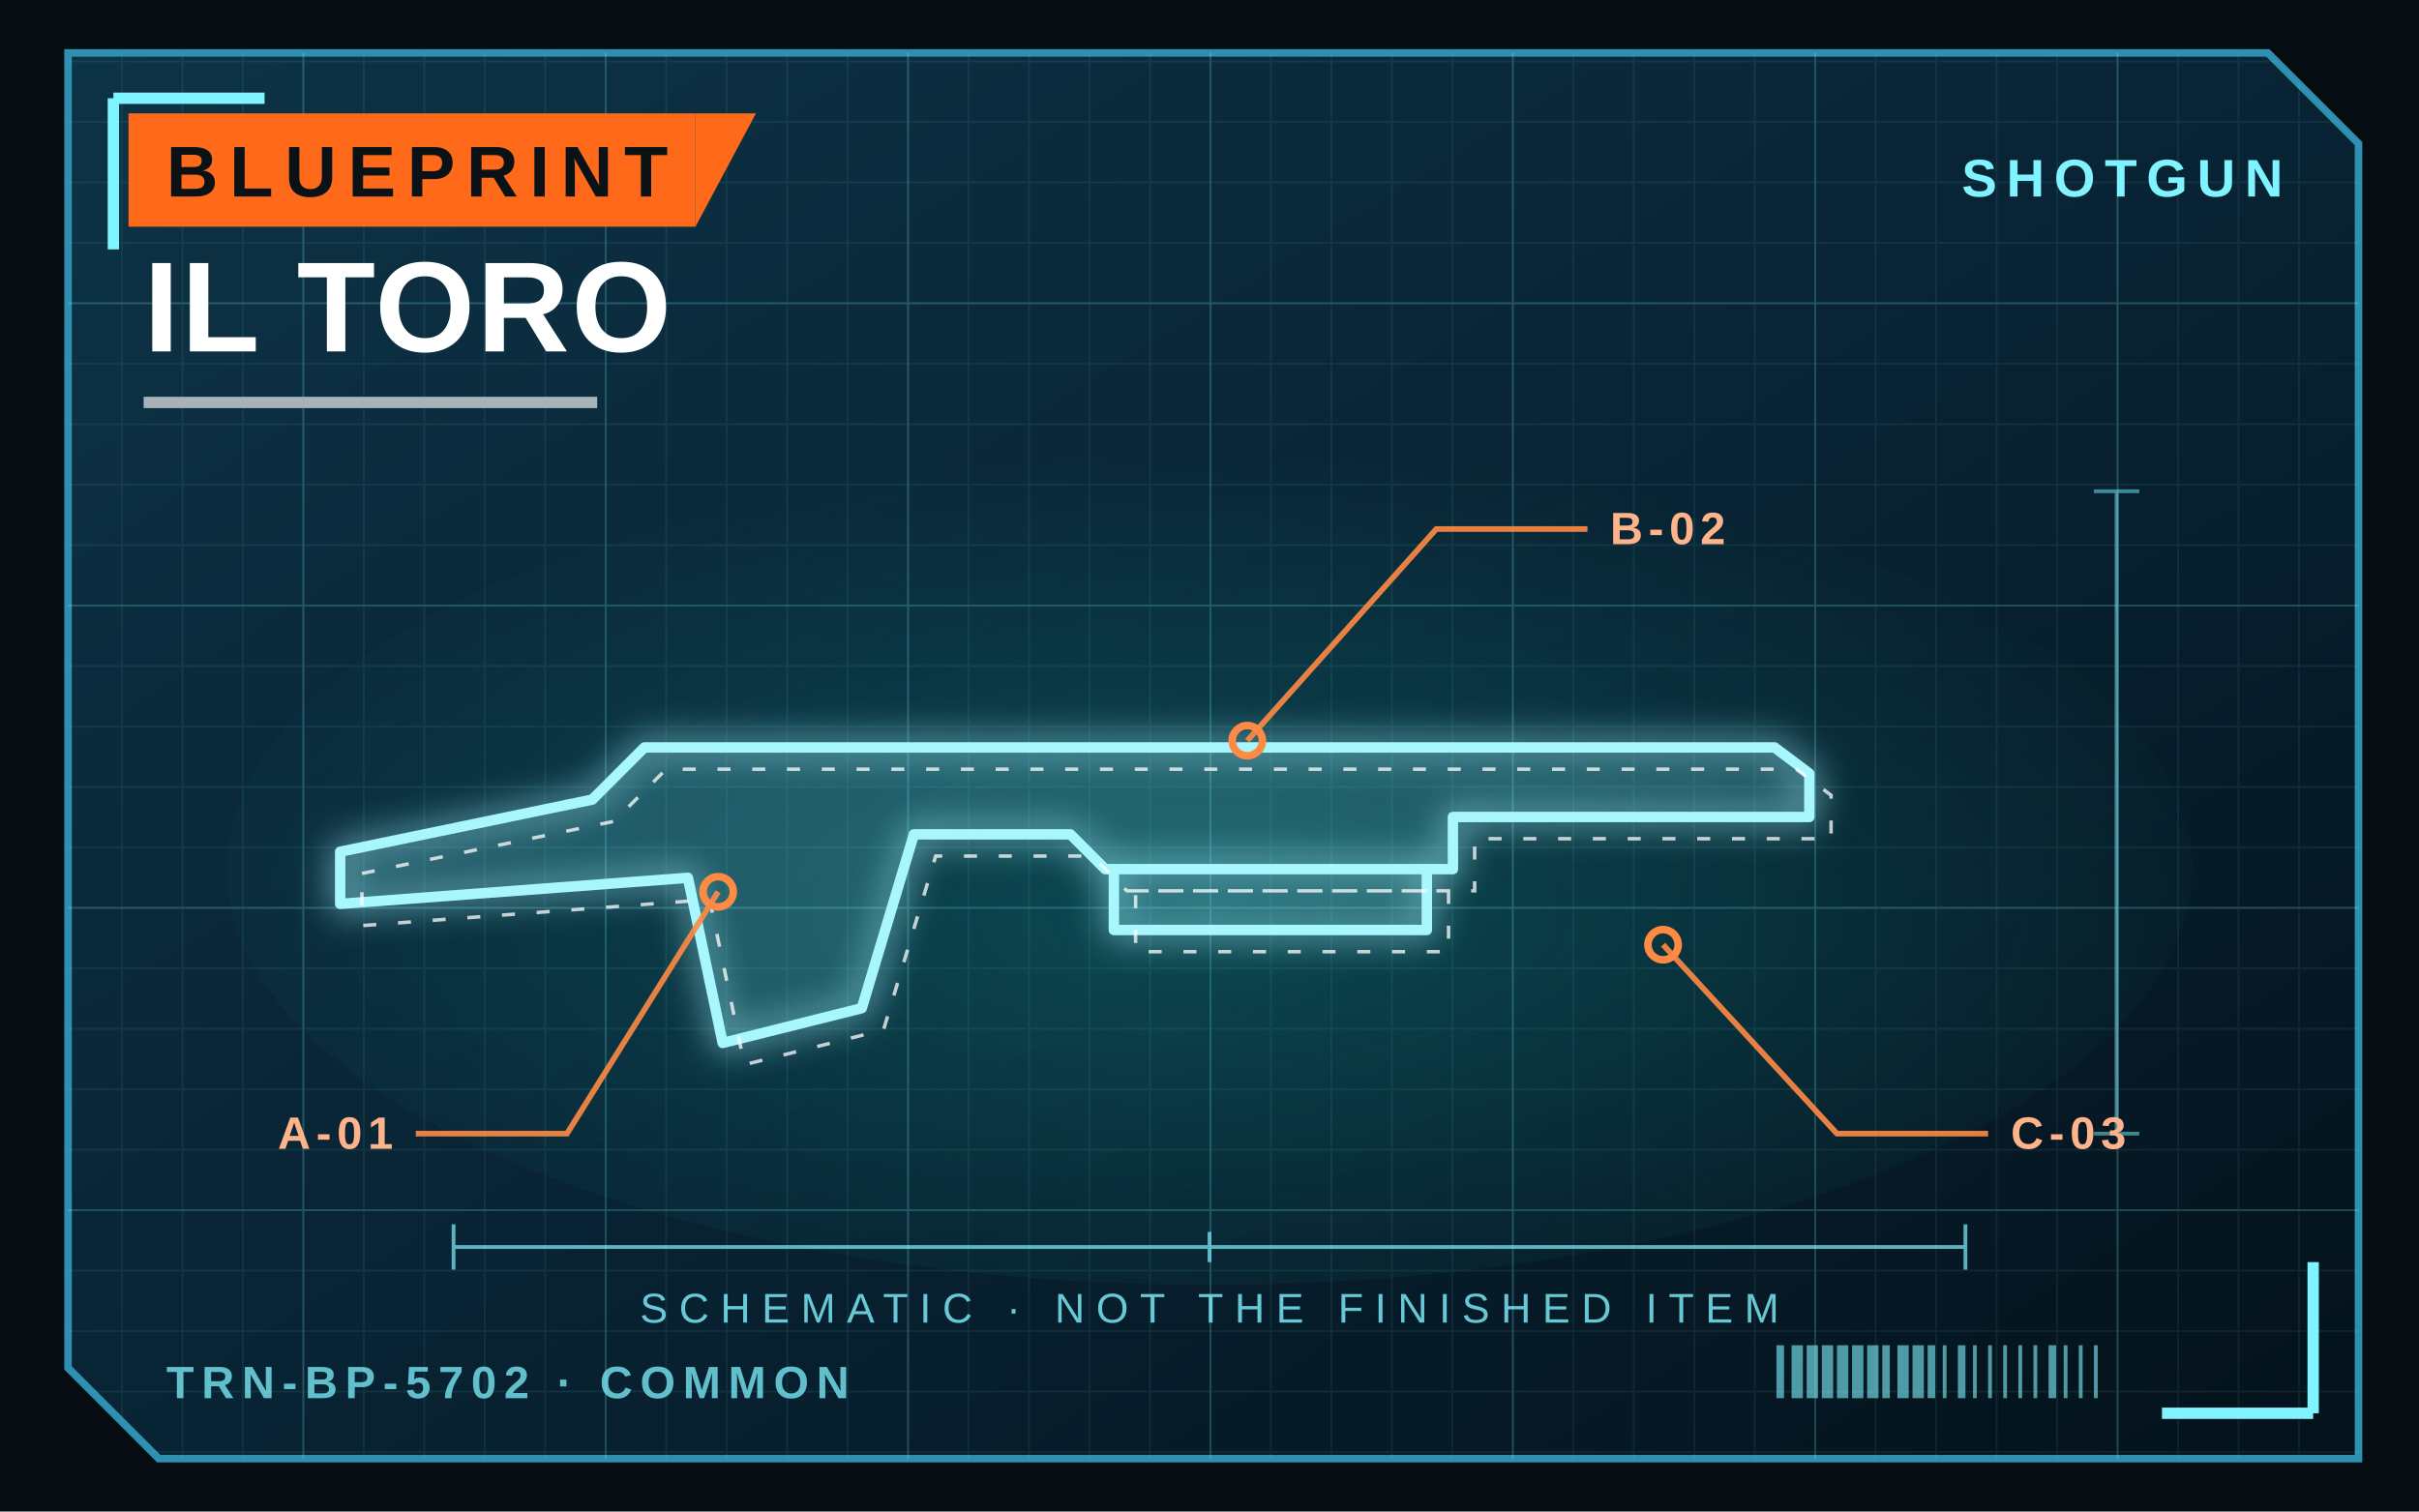
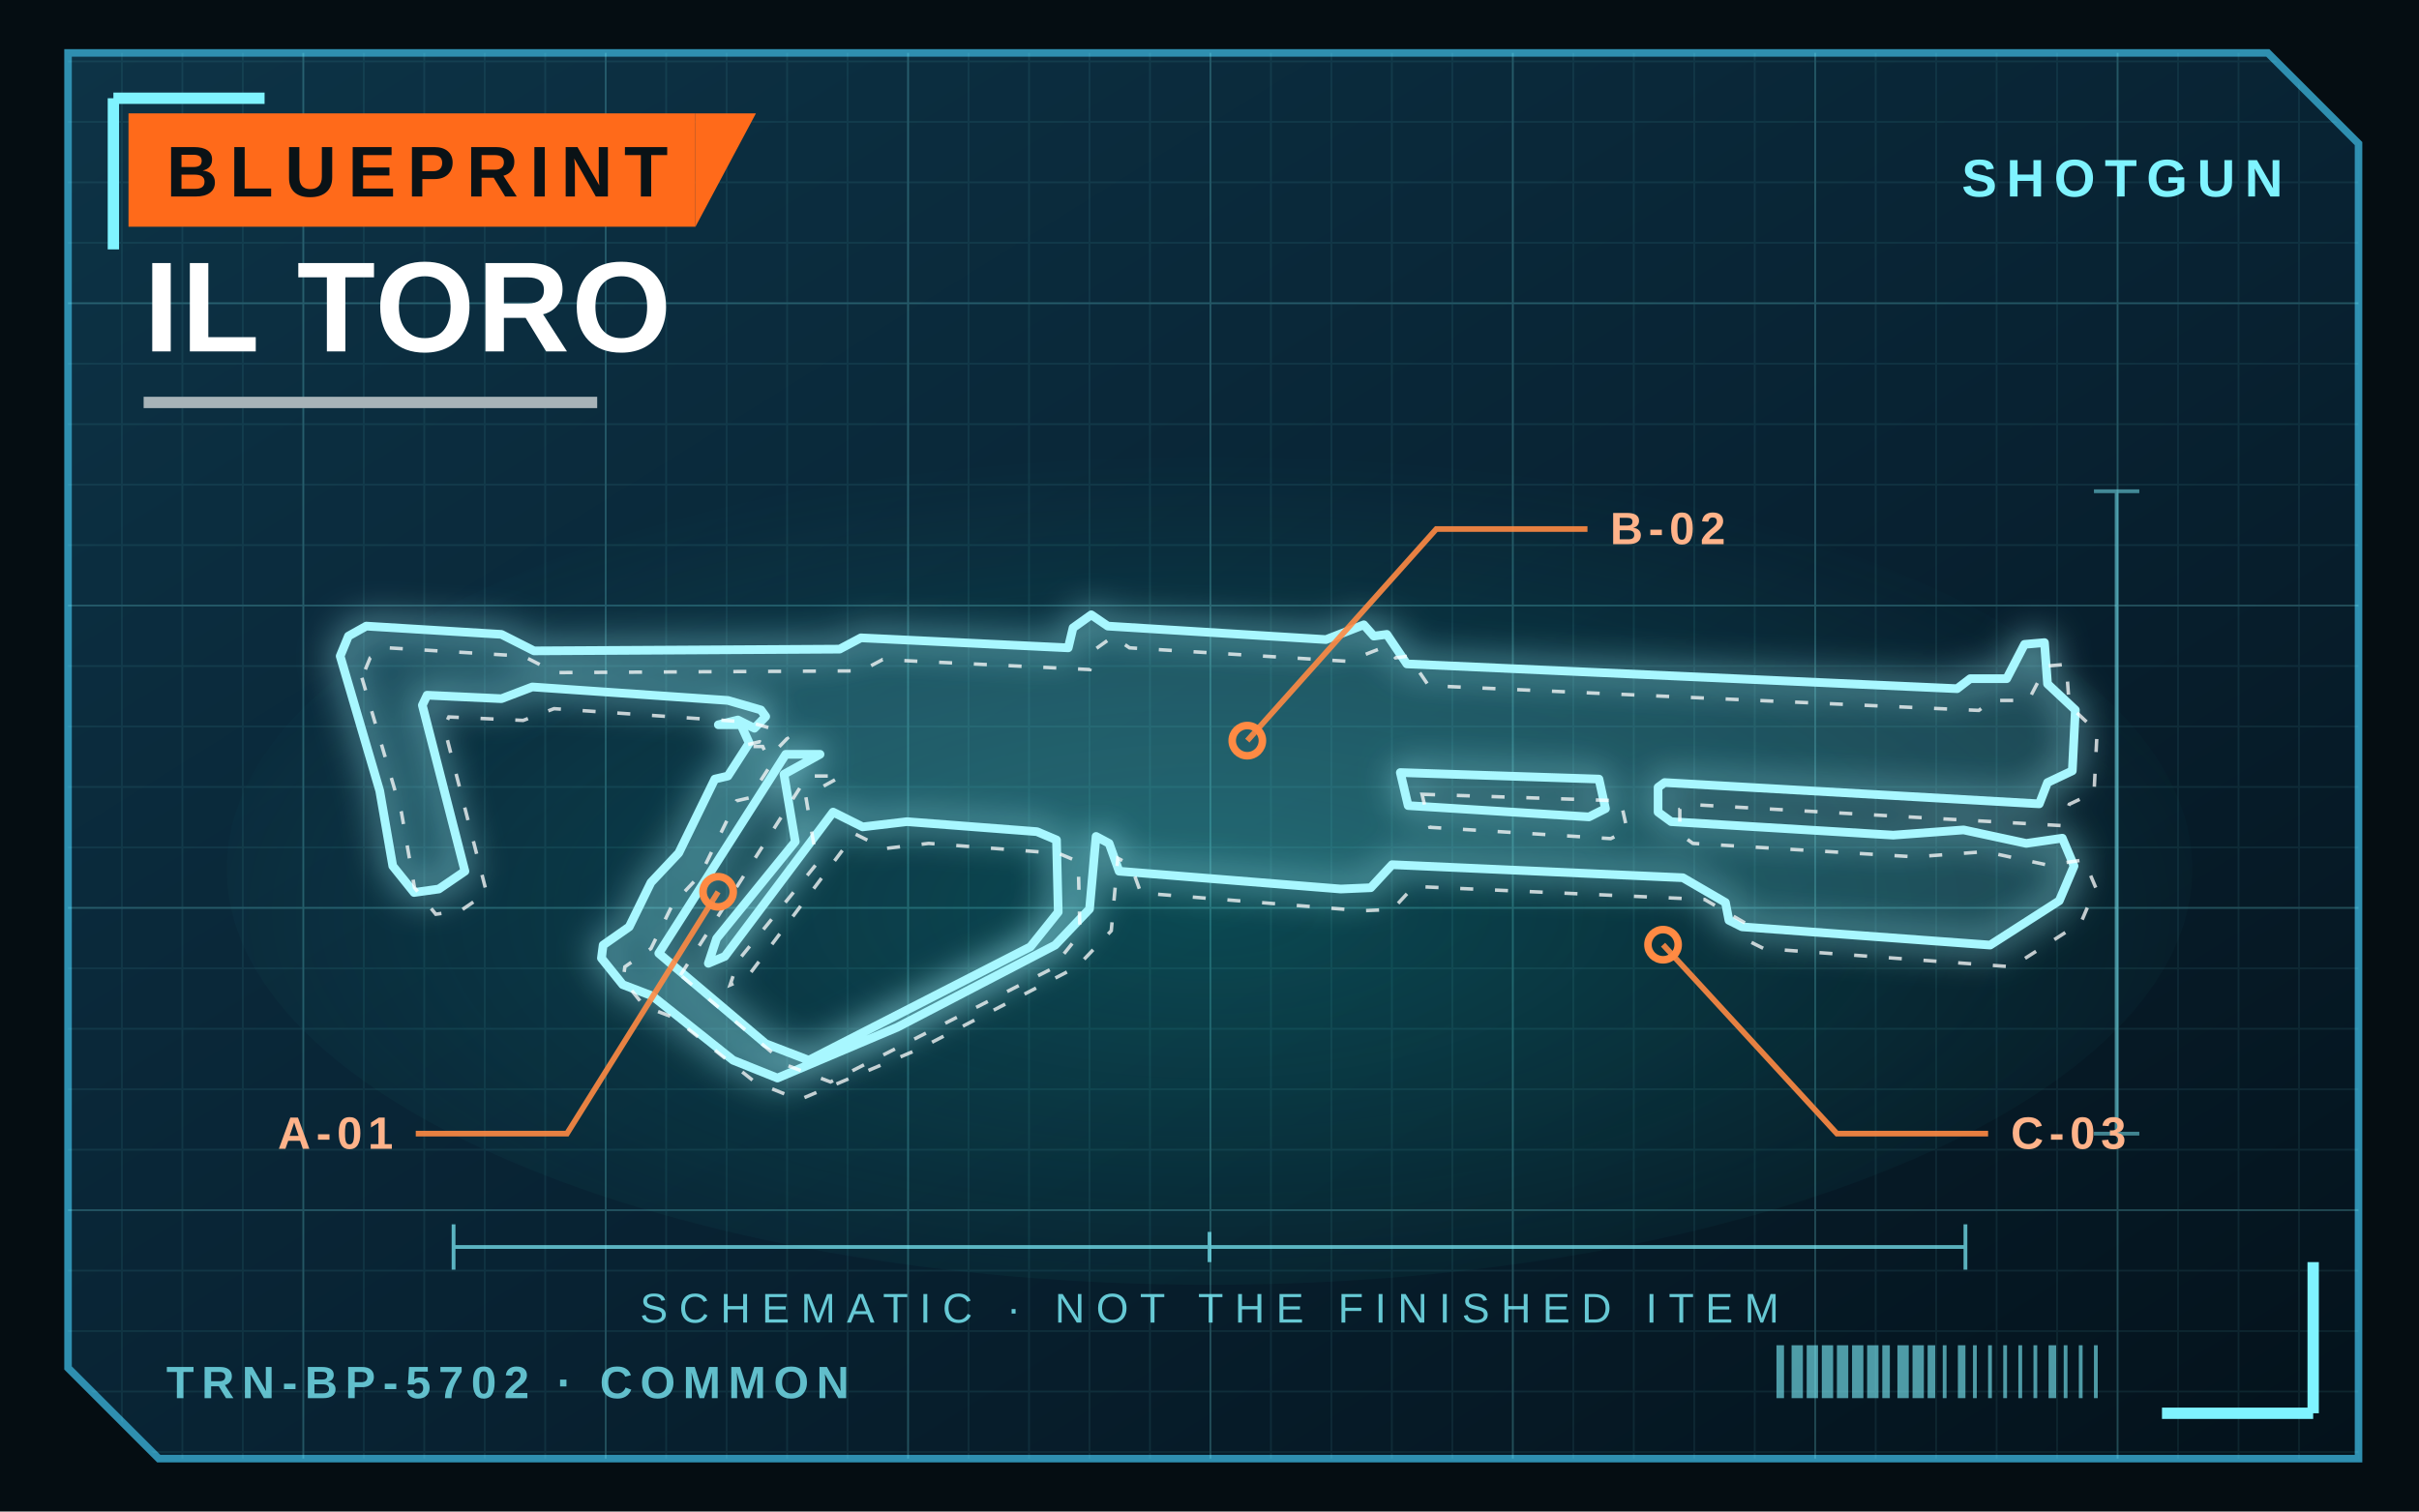
<svg xmlns="http://www.w3.org/2000/svg" viewBox="0 0 640 400" width="640" height="400">
  <defs>
    <linearGradient id="bpbg" x1="0" y1="0" x2="1" y2="1">
      <stop offset="0" stop-color="#0d3346" />
      <stop offset=".55" stop-color="#082232" />
      <stop offset="1" stop-color="#04121b" />
    </linearGradient>
    <pattern id="bpg1" width="16" height="16" patternUnits="userSpaceOnUse">
      <path d="M16 0H0V16" fill="none" stroke="#7ff3ff" stroke-opacity=".07" />
    </pattern>
    <pattern id="bpg2" width="80" height="80" patternUnits="userSpaceOnUse">
      <path d="M80 0H0V80" fill="none" stroke="#7ff3ff" stroke-opacity=".16" />
    </pattern>
    <radialGradient id="bphalo" cx="50%" cy="55%" r="55%">
      <stop offset="0" stop-color="#19d3c5" stop-opacity=".22" />
      <stop offset="1" stop-color="#19d3c5" stop-opacity="0" />
    </radialGradient>
    <filter id="bpglow" x="-20%" y="-40%" width="140%" height="180%">
      <feGaussianBlur stdDeviation="4" result="b" />
      <feMerge>
        <feMergeNode in="b" />
        <feMergeNode in="SourceGraphic" />
      </feMerge>
    </filter>
  </defs>
  <rect width="640" height="400" fill="#050d12" />
  <path d="M18 14 H600 L624 38 V386 H42 L18 362 Z" fill="url(#bpbg)" stroke="#2f8fb0" stroke-width="2" />
  <path d="M18 14 H600 L624 38 V386 H42 L18 362 Z" fill="url(#bpg1)" />
  <path d="M18 14 H600 L624 38 V386 H42 L18 362 Z" fill="url(#bpg2)" />
  <ellipse cx="320" cy="230" rx="260" ry="110" fill="url(#bphalo)" />
  <path d="M30 26 h40 M30 26 v40 M612 374 h-40 M612 374 v-40" stroke="#7ff3ff" stroke-width="3" />
  <g>
    <rect x="34" y="30" width="150" height="30" fill="#ff6a1a" />
    <path d="M184 30 h16 l-16 30 z" fill="#ff6a1a" />
    <text x="44" y="52" font-family="'Barlow Condensed','Arial Narrow','Helvetica Neue',Arial,sans-serif" font-size="19" font-weight="800" letter-spacing="3" fill="#0a1216">BLUEPRINT</text>
  </g>
  <text x="604" y="52" text-anchor="end" font-family="'Barlow Condensed','Arial Narrow','Helvetica Neue',Arial,sans-serif" font-size="14" font-weight="700" letter-spacing="2.5" fill="#7ff3ff">SHOTGUN</text>
  <text x="38" y="93" font-family="'Barlow Condensed','Arial Narrow','Helvetica Neue',Arial,sans-serif" font-size="34" font-weight="800" letter-spacing=".5" fill="#ffffff">IL TORO</text>
  <rect x="38" y="105" width="120" height="3" fill="#a7b3b8" />
-   <g transform="translate(90 138) scale(1.15)" filter="url(#bpglow)">
-     <path d="M0 76 L58 64 L70 52 L330 52 L338 58 L338 68 L256 68 L256 80 L176 80 L168 72 L132 72 L120 112 L88 120 L80 82 L0 88 Z M178 80 h72 v14 h-72 z" fill="#7ff3ff" fill-opacity=".1" stroke="#a8f7ff" stroke-width="2.4" stroke-linejoin="round" />
+   <g transform="translate(90.0 162.7) scale(1.15)" filter="url(#bpglow)">
+     <path d="M0.0 9.5 L9.1 40.5 L12.1 57.8 L17.0 63.9 L22.7 63.1 L28.7 59.0 L18.9 20.8 L20.0 18.5 L37.1 19.3 L44.2 16.6 L89.2 19.7 L96.8 21.9 L97.9 23.4 L95.3 26.1 L91.5 24.2 L87.0 25.3 L92.2 25.3 L94.1 29.5 L89.2 37.1 L86.2 37.8 L77.9 54.8 L71.5 61.6 L66.5 71.8 L60.5 76.0 L60.1 79.0 L65.0 85.1 L71.8 87.7 L90.4 102.5 L100.6 106.6 L128.2 94.9 L164.5 76.0 L172.4 67.7 L173.9 51.0 L176.9 52.6 L179.2 59.0 L230.2 63.1 L237.1 62.8 L242.0 57.5 L308.9 60.5 L318.7 66.2 L319.5 70.3 L322.5 71.8 L379.6 76.0 L395.5 65.8 L398.9 57.8 L396.2 51.4 L387.9 52.6 L373.5 49.5 L357.3 50.7 L306.2 47.6 L303.2 45.4 L303.2 39.7 L304.7 38.6 L390.9 43.5 L392.8 38.6 L398.5 35.9 L399.2 21.9 L392.8 15.9 L392.1 6.4 L387.5 6.8 L383.4 14.7 L375.0 14.7 L372.0 17.0 L245.4 11.3 L240.8 4.5 L237.8 4.9 L235.5 2.3 L226.8 5.7 L176.6 2.6 L172.8 0.0 L168.6 3.0 L167.5 7.6 L119.8 5.3 L114.9 7.9 L44.6 8.3 L37.1 4.5 L6.0 2.6 L1.9 4.9 Z M243.9 36.3 L289.6 37.8 L291.1 44.6 L287.3 46.5 L245.7 43.9 Z M73.3 77.9 L102.5 32.1 L110.4 32.1 L102.1 36.7 L104.7 52.2 L86.6 74.5 L84.7 80.2 L88.5 78.6 L113.4 45.4 L120.2 48.8 L130.4 47.6 L160.3 49.9 L164.8 51.8 L165.2 68.4 L158.8 76.4 L107.8 102.5 L97.9 98.7 Z" fill="#7ff3ff" fill-opacity=".1" fill-rule="evenodd" stroke="#a8f7ff" stroke-width="2" stroke-linejoin="round" />
  </g>
-   <g transform="translate(90 138) scale(1.15)">
-     <path d="M0 76 L58 64 L70 52 L330 52 L338 58 L338 68 L256 68 L256 80 L176 80 L168 72 L132 72 L120 112 L88 120 L80 82 L0 88 Z M178 80 h72 v14 h-72 z" fill="none" stroke="#ffffff" stroke-width=".8" stroke-opacity=".75" stroke-dasharray="3 5" transform="translate(5 5)" />
+   <g transform="translate(90.0 162.7) scale(1.15)">
+     <path d="M0.0 9.5 L9.1 40.5 L12.1 57.8 L17.0 63.9 L22.7 63.1 L28.7 59.0 L18.9 20.8 L20.0 18.5 L37.1 19.3 L44.2 16.6 L89.2 19.7 L96.8 21.9 L97.9 23.4 L95.3 26.1 L91.5 24.2 L87.0 25.3 L92.2 25.3 L94.1 29.5 L89.2 37.1 L86.2 37.8 L77.9 54.8 L71.5 61.6 L66.5 71.8 L60.5 76.0 L60.1 79.0 L65.0 85.1 L71.8 87.7 L90.4 102.5 L100.6 106.6 L128.2 94.9 L164.5 76.0 L172.4 67.7 L173.9 51.0 L176.9 52.6 L179.2 59.0 L230.2 63.1 L237.1 62.8 L242.0 57.5 L308.9 60.5 L318.7 66.2 L319.5 70.3 L322.5 71.8 L379.6 76.0 L395.5 65.8 L398.9 57.8 L396.2 51.4 L387.9 52.6 L373.5 49.5 L357.3 50.7 L306.2 47.6 L303.2 45.4 L303.2 39.7 L304.7 38.6 L390.9 43.5 L392.8 38.6 L398.5 35.9 L399.2 21.9 L392.8 15.9 L392.1 6.4 L387.5 6.8 L383.4 14.7 L375.0 14.7 L372.0 17.0 L245.4 11.3 L240.8 4.5 L237.8 4.9 L235.5 2.3 L226.8 5.7 L176.6 2.6 L172.8 0.0 L168.6 3.0 L167.5 7.6 L119.8 5.3 L114.9 7.9 L44.6 8.3 L37.1 4.5 L6.0 2.6 L1.9 4.9 Z M243.9 36.3 L289.6 37.8 L291.1 44.6 L287.3 46.5 L245.7 43.9 Z M73.3 77.9 L102.5 32.1 L110.4 32.1 L102.1 36.7 L104.7 52.2 L86.6 74.5 L84.7 80.2 L88.5 78.6 L113.4 45.4 L120.2 48.8 L130.4 47.6 L160.3 49.9 L164.8 51.8 L165.2 68.4 L158.8 76.4 L107.8 102.5 L97.9 98.7 Z" fill="none" stroke="#ffffff" stroke-width=".8" stroke-opacity=".75" stroke-dasharray="3 5" transform="translate(5 5)" />
  </g>
  <path d="M120 330 h400 M120 324 v12 M520 324 v12 M320 326 v8" stroke="#7ff3ff" stroke-opacity=".7" />
  <text x="320" y="350" text-anchor="middle" font-family="'Barlow Condensed','Arial Narrow','Helvetica Neue',Arial,sans-serif" font-size="11" letter-spacing="3" fill="#7ff3ff" fill-opacity=".8">SCHEMATIC · NOT THE FINISHED ITEM</text>
  <path d="M560 130 v170 M554 130 h12 M554 300 h12" stroke="#7ff3ff" stroke-opacity=".5" />
  <circle cx="190" cy="236" r="4" fill="none" stroke="#ff8a43" stroke-width="2" />
  <path d="M190 236 L150 300 h-40" fill="none" stroke="#ff8a43" stroke-width="1.5" opacity=".9" />
  <text x="104" y="304" text-anchor="end" font-family="'Barlow Condensed','Arial Narrow','Helvetica Neue',Arial,sans-serif" font-size="12" font-weight="700" letter-spacing="1.5" fill="#ffb38a">A-01</text>
  <circle cx="330" cy="196" r="4" fill="none" stroke="#ff8a43" stroke-width="2" />
  <path d="M330 196 L380 140 h40" fill="none" stroke="#ff8a43" stroke-width="1.5" opacity=".9" />
  <text x="426" y="144" text-anchor="start" font-family="'Barlow Condensed','Arial Narrow','Helvetica Neue',Arial,sans-serif" font-size="12" font-weight="700" letter-spacing="1.5" fill="#ffb38a">B-02</text>
  <circle cx="440" cy="250" r="4" fill="none" stroke="#ff8a43" stroke-width="2" />
  <path d="M440 250 L486 300 h40" fill="none" stroke="#ff8a43" stroke-width="1.5" opacity=".9" />
  <text x="532" y="304" text-anchor="start" font-family="'Barlow Condensed','Arial Narrow','Helvetica Neue',Arial,sans-serif" font-size="12" font-weight="700" letter-spacing="1.5" fill="#ffb38a">C-03</text>
  <text x="44" y="370" font-family="'Barlow Condensed','Arial Narrow','Helvetica Neue',Arial,sans-serif" font-size="12" font-weight="700" letter-spacing="2" fill="#7ff3ff" fill-opacity=".75">TRN-BP-5702 · COMMON</text>
  <rect x="470" y="356" width="2" height="14" fill="#7ff3ff" opacity=".6" />
  <rect x="474" y="356" width="3" height="14" fill="#7ff3ff" opacity=".6" />
  <rect x="478" y="356" width="3" height="14" fill="#7ff3ff" opacity=".6" />
  <rect x="482" y="356" width="3" height="14" fill="#7ff3ff" opacity=".6" />
  <rect x="486" y="356" width="3" height="14" fill="#7ff3ff" opacity=".6" />
  <rect x="490" y="356" width="3" height="14" fill="#7ff3ff" opacity=".6" />
  <rect x="494" y="356" width="3" height="14" fill="#7ff3ff" opacity=".6" />
  <rect x="498" y="356" width="2" height="14" fill="#7ff3ff" opacity=".6" />
  <rect x="502" y="356" width="3" height="14" fill="#7ff3ff" opacity=".6" />
  <rect x="506" y="356" width="3" height="14" fill="#7ff3ff" opacity=".6" />
  <rect x="510" y="356" width="2" height="14" fill="#7ff3ff" opacity=".6" />
  <rect x="514" y="356" width="1" height="14" fill="#7ff3ff" opacity=".6" />
  <rect x="518" y="356" width="2" height="14" fill="#7ff3ff" opacity=".6" />
  <rect x="522" y="356" width="1" height="14" fill="#7ff3ff" opacity=".6" />
  <rect x="526" y="356" width="1" height="14" fill="#7ff3ff" opacity=".6" />
  <rect x="530" y="356" width="1" height="14" fill="#7ff3ff" opacity=".6" />
  <rect x="534" y="356" width="1" height="14" fill="#7ff3ff" opacity=".6" />
  <rect x="538" y="356" width="1" height="14" fill="#7ff3ff" opacity=".6" />
  <rect x="542" y="356" width="2" height="14" fill="#7ff3ff" opacity=".6" />
  <rect x="546" y="356" width="1" height="14" fill="#7ff3ff" opacity=".6" />
  <rect x="550" y="356" width="1" height="14" fill="#7ff3ff" opacity=".6" />
  <rect x="554" y="356" width="1" height="14" fill="#7ff3ff" opacity=".6" />
</svg>
